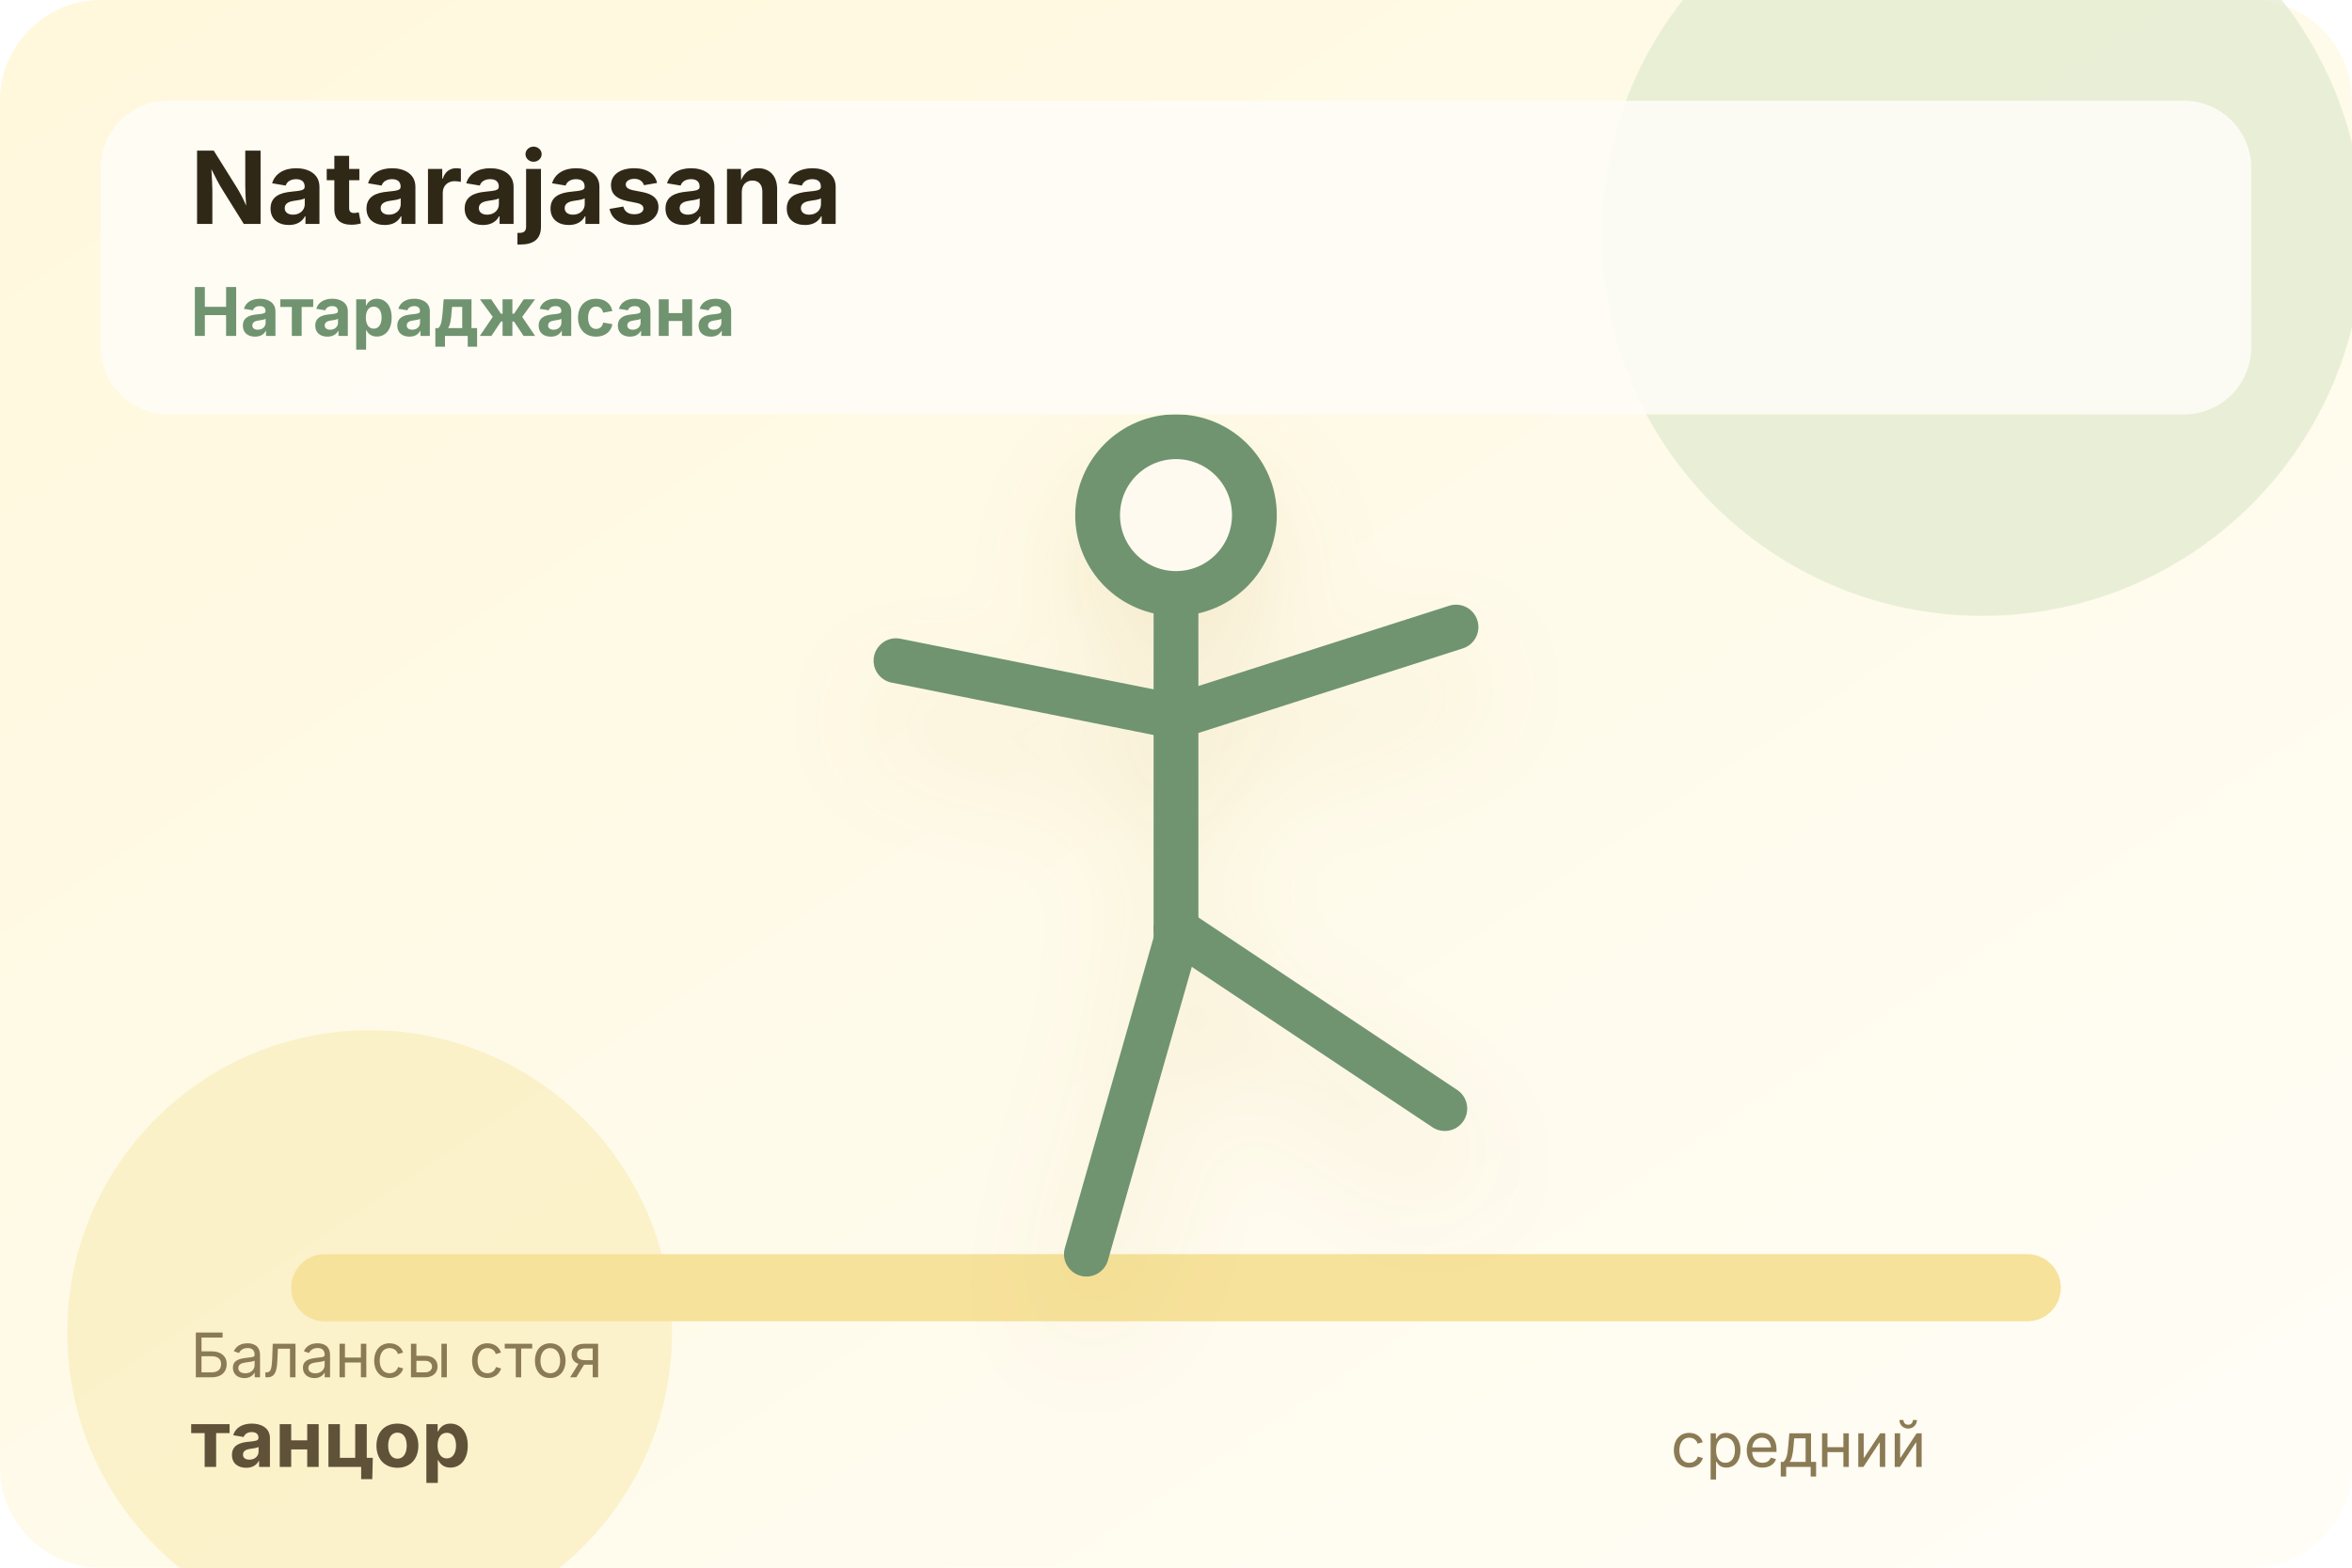
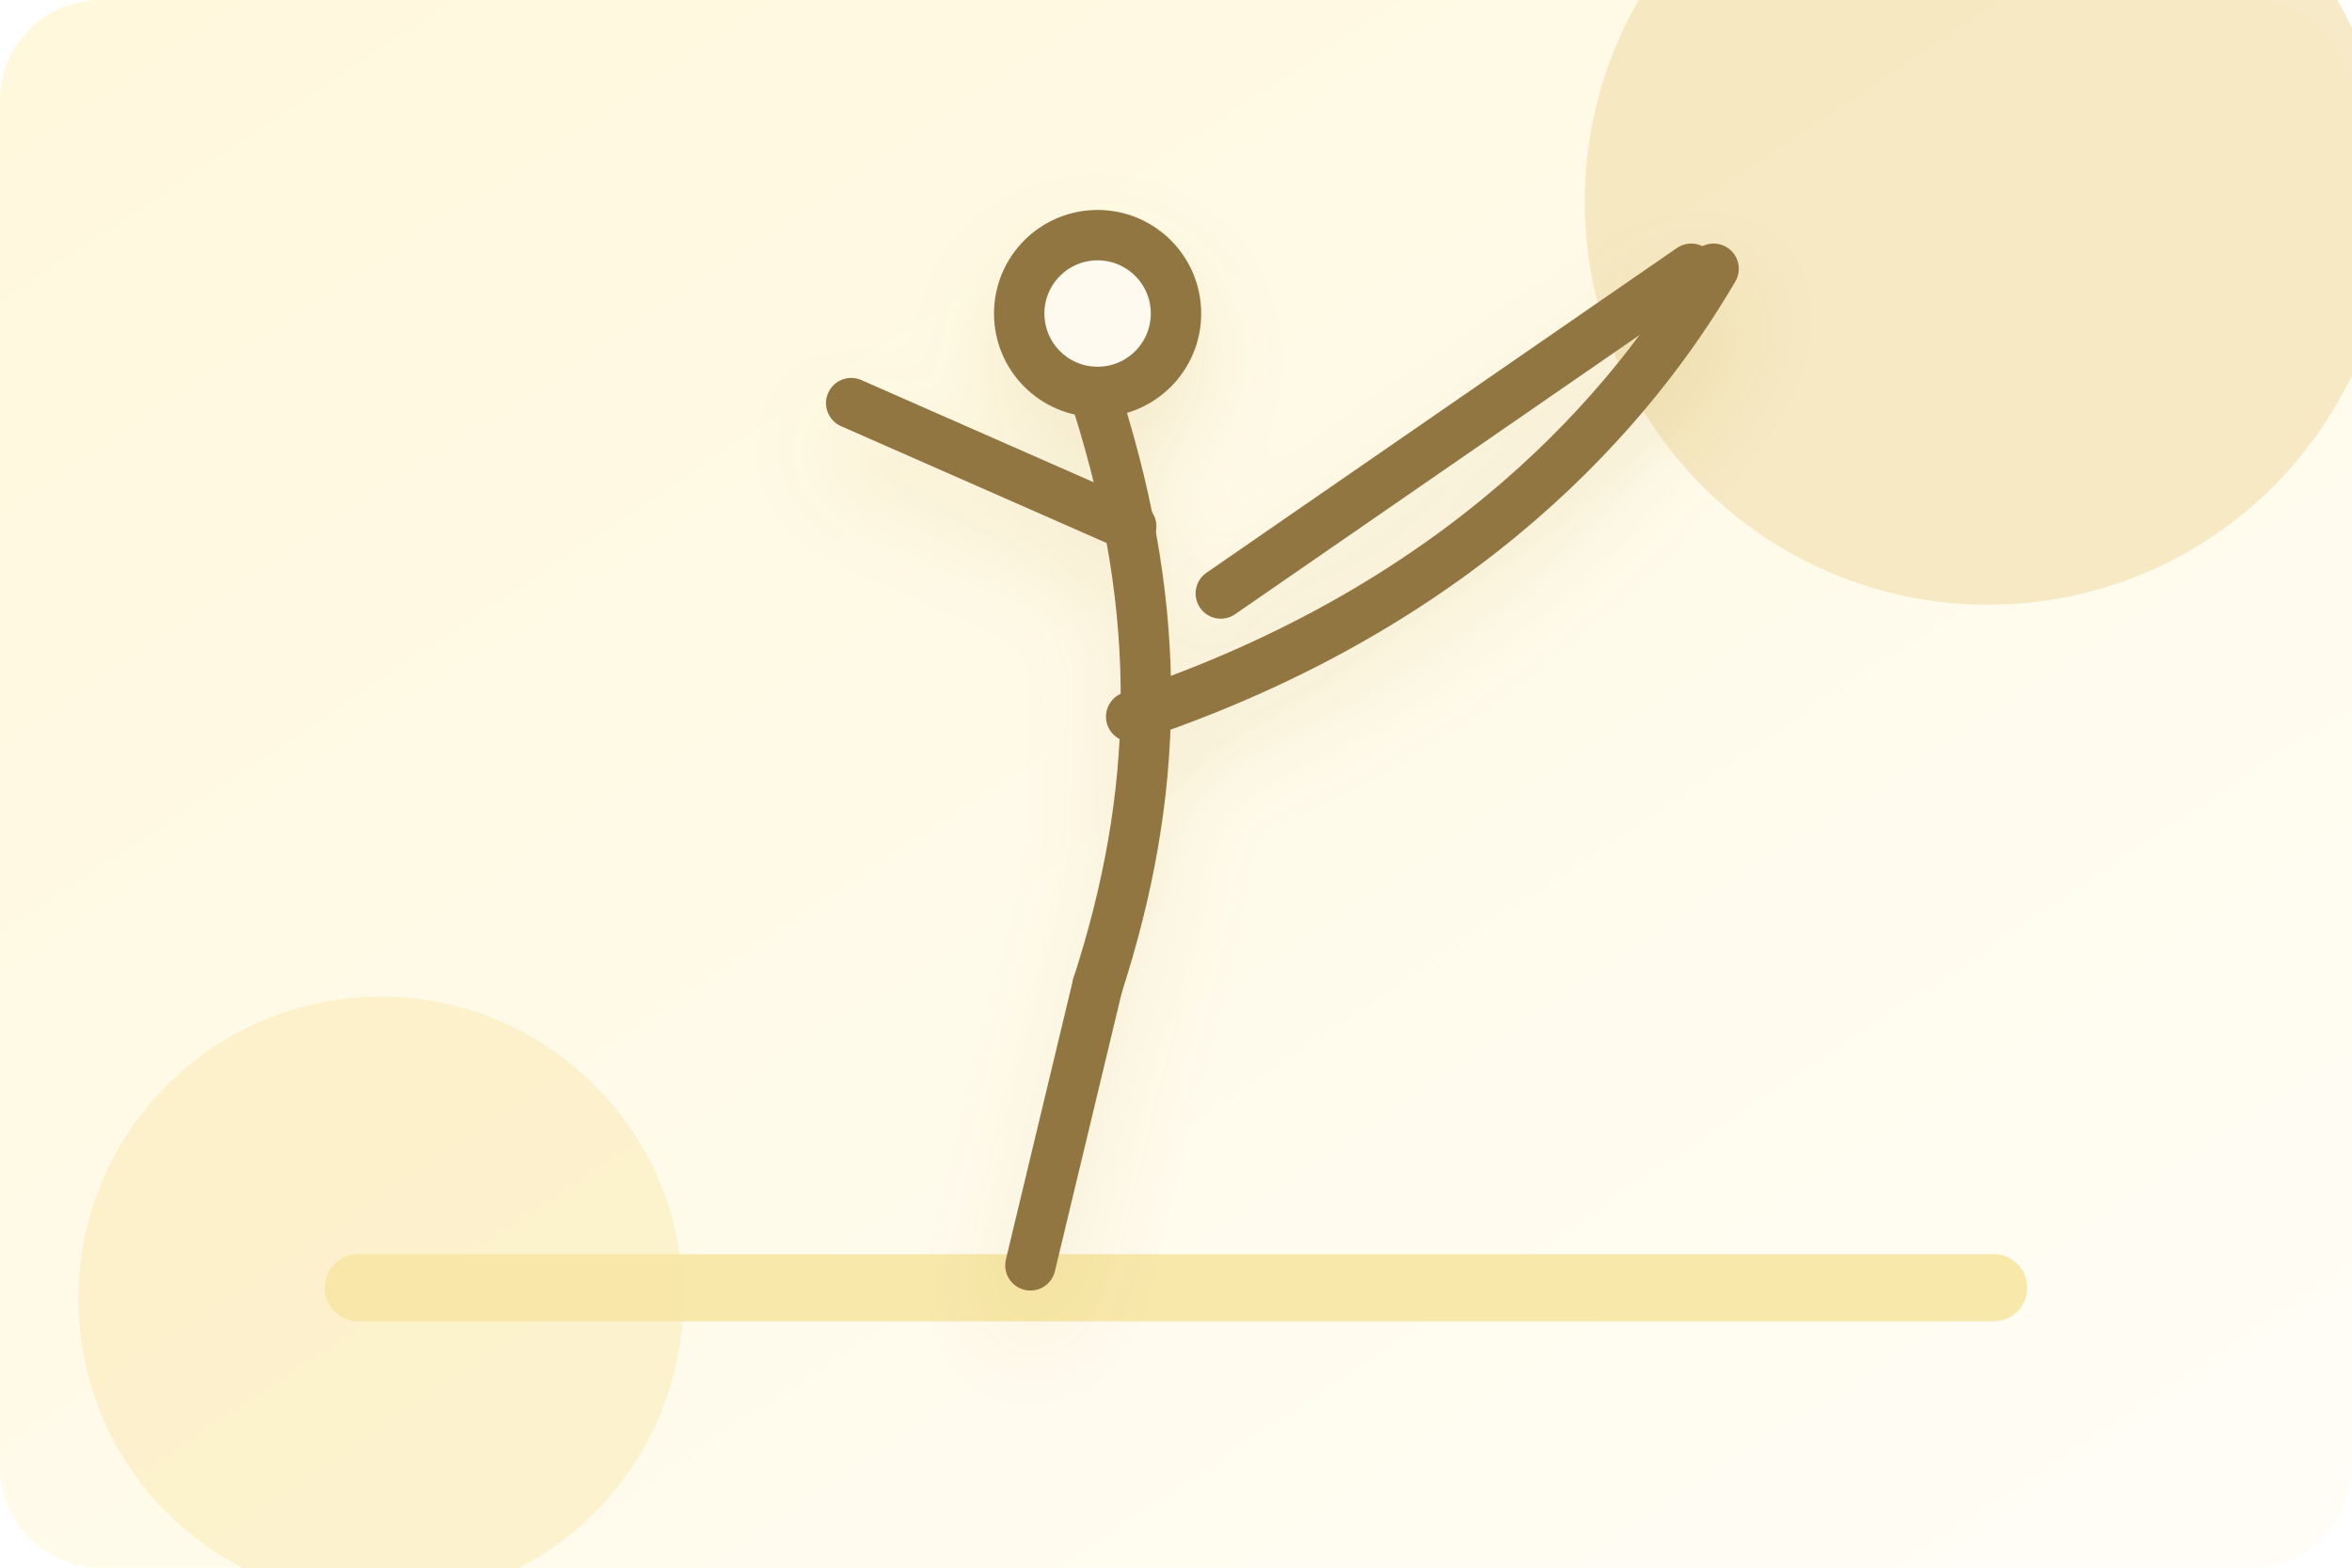
<svg xmlns="http://www.w3.org/2000/svg" width="420" height="280" viewBox="0 0 420 280" role="img" aria-label="Natarajasana">
  <defs>
    <linearGradient id="bg" x1="0" y1="0" x2="1" y2="1">
      <stop offset="0" stop-color="#fff8dc" />
      <stop offset="1" stop-color="#fffdf7" />
    </linearGradient>
-     <filter id="soft" x="-20%" y="-20%" width="140%" height="140%">
-       <feDropShadow dx="0" dy="10" stdDeviation="10" flood-color="#a57a24" flood-opacity="0.12" />
+     <filter id="softShadow" x="-20%" y="-20%" width="140%" height="140%">
+       <feDropShadow dx="0" dy="8" stdDeviation="8" flood-color="#a57a24" flood-opacity="0.12" />
    </filter>
  </defs>
  <rect width="420" height="280" rx="18" fill="url(#bg)" />
-   <circle cx="354" cy="42" r="68" fill="#dce9c9" opacity="0.62" />
-   <circle cx="66" cy="238" r="54" fill="#f7e7a8" opacity="0.48" />
-   <rect x="52" y="224" width="316" height="12" rx="6" fill="#f7e29b" />
-   <g filter="url(#soft)">
-     <g stroke="#6f946f" stroke-width="8" stroke-linecap="round" stroke-linejoin="round" fill="none">
-       <circle cx="210" cy="92" r="14" fill="#fffaf0" />
-       <path d="M210 108 L210 168" />
-       <path d="M210 168 L194 224" />
-       <path d="M210 166 L258 198" />
-       <path d="M210 128 L160 118" />
-       <path d="M210 128 L260 112" />
+   <circle cx="355" cy="36" r="72" fill="#f3e2b4" opacity="0.72" />
+   <circle cx="68" cy="232" r="54" fill="#f8e7a7" opacity="0.44" />
+   <rect x="58" y="224" width="304" height="12" rx="6" fill="#f8e7a7" opacity="0.95" />
+   <g filter="url(#softShadow)">
+     <g stroke="#927643" stroke-width="9" stroke-linecap="round" stroke-linejoin="round" fill="none">
+       <circle cx="196" cy="56" r="14" fill="#fffaf0" />
+       <path d="M196 72 C208 110 207 142 196 176" />
+       <path d="M196 176 L184 226" />
+       <path d="M202 128 C262 108 292 72 306 48" />
+       <path d="M202 94 L152 72" />
+       <path d="M218 106 L302 48" />
    </g>
  </g>
-   <rect x="18" y="18" width="384" height="56" rx="12" fill="#fffdf7" opacity="0.88" />
-   <text x="34" y="40" font-family="Inter, Arial, sans-serif" font-size="18" font-weight="700" fill="#302816">Natarajasana</text>
-   <text x="34" y="60" font-family="Inter, Arial, sans-serif" font-size="12" font-weight="700" fill="#6f946f">Натараджасана</text>
-   <text x="34" y="262" font-family="Inter, Arial, sans-serif" font-size="14" font-weight="700" fill="#5f5239">танцор</text>
-   <text x="344" y="262" text-anchor="end" font-family="Inter, Arial, sans-serif" font-size="11" fill="#8b7b55">средний</text>
-   <text x="34" y="246" font-family="Inter, Arial, sans-serif" font-size="11" fill="#8b7b55">Балансы стоя</text>
</svg>
